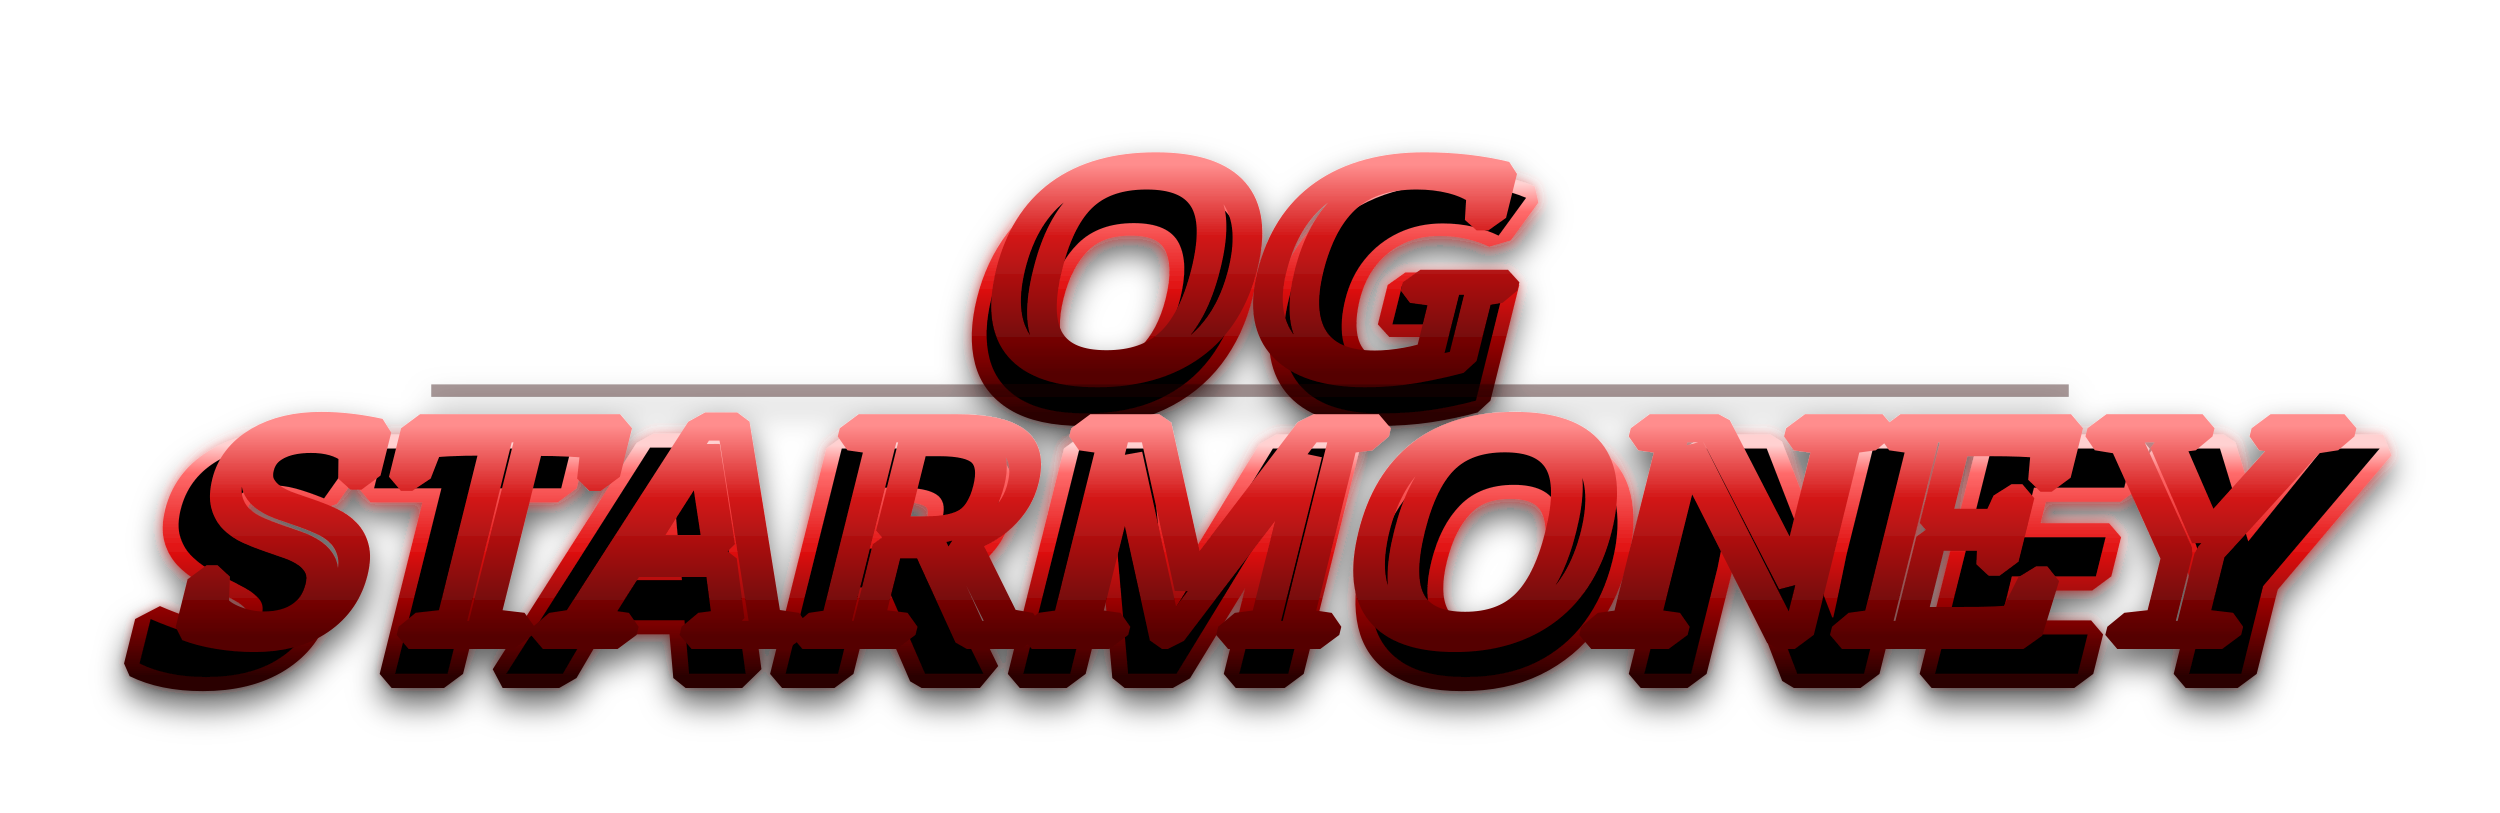
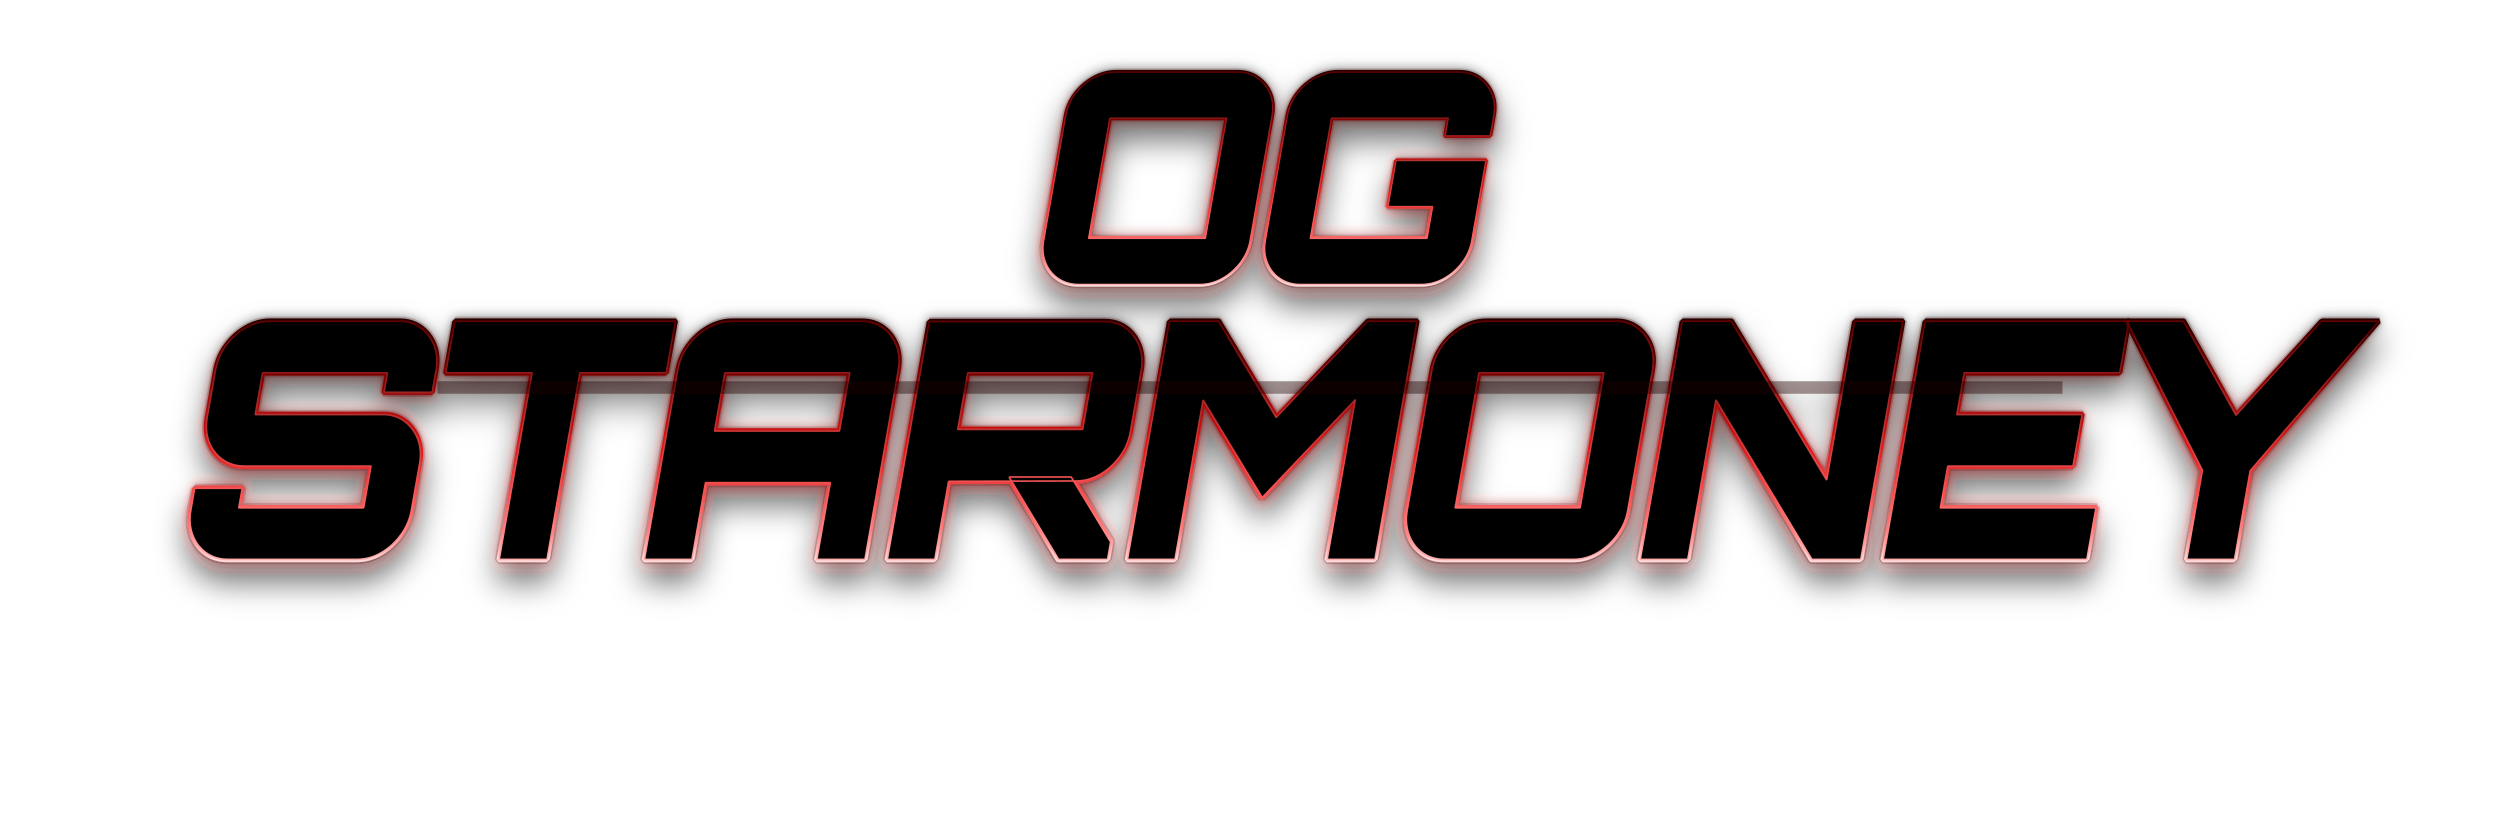
<svg xmlns="http://www.w3.org/2000/svg" width="1600" height="520" viewBox="0 0 1600 520" role="img" aria-labelledby="title desc">
  <defs>
    <linearGradient id="redStroke" x1="0%" y1="0%" x2="0%" y2="100%">
-       <stop offset="0%" stop-color="#ffd1d1" />
-       <stop offset="12%" stop-color="#ff6b6b" />
-       <stop offset="45%" stop-color="#e11212" />
-       <stop offset="78%" stop-color="#790000" />
-       <stop offset="100%" stop-color="#2a0000" />
+       <stop offset="0%" stop-color="#ffd9d9" />
+       <stop offset="12%" stop-color="#ff7b7b" />
+       <stop offset="48%" stop-color="#e01414" />
+       <stop offset="82%" stop-color="#6b0000" />
+       <stop offset="100%" stop-color="#260000" />
    </linearGradient>
    <linearGradient id="redInner" x1="0%" y1="0%" x2="0%" y2="100%">
-       <stop offset="0%" stop-color="#ff8d8d" />
-       <stop offset="34%" stop-color="#d31818" />
-       <stop offset="100%" stop-color="#540000" />
+       <stop offset="0%" stop-color="#ffb0b0" />
+       <stop offset="26%" stop-color="#ff5c5c" />
+       <stop offset="100%" stop-color="#650000" />
    </linearGradient>
-     <filter id="softShadow" x="-20%" y="-30%" width="140%" height="180%">
-       <feOffset dx="0" dy="10" result="off" />
+     <filter id="softShadow" x="-30%" y="-30%" width="160%" height="180%">
+       <feOffset dx="0" dy="12" result="off" />
      <feGaussianBlur in="off" stdDeviation="10" result="blur" />
-       <feColorMatrix in="blur" type="matrix" values="0 0 0 0 0                 0 0 0 0 0                 0 0 0 0 0                 0 0 0 .62 0" result="shadow" />
+       <feColorMatrix in="blur" type="matrix" values="0 0 0 0 0                 0 0 0 0 0                 0 0 0 0 0                 0 0 0 .56 0" result="shadow" />
      <feMerge>
        <feMergeNode in="shadow" />
        <feMergeNode in="SourceGraphic" />
      </feMerge>
    </filter>
-     <filter id="redGlow" x="-20%" y="-20%" width="140%" height="140%">
-       <feGaussianBlur stdDeviation="3.2" result="blur" />
-       <feColorMatrix in="blur" type="matrix" values="1 0 0 0 0                 0 0.2 0 0 0                 0 0 0.2 0 0                 0 0 0 .46 0" result="red" />
+     <filter id="redGlow" x="-30%" y="-30%" width="160%" height="160%">
+       <feGaussianBlur stdDeviation="3.4" result="blur" />
+       <feColorMatrix in="blur" type="matrix" values="1 0 0 0 0                 0 .18 0 0 0                 0 0 .18 0 0                 0 0 0 .46 0" result="red" />
      <feMerge>
        <feMergeNode in="red" />
        <feMergeNode in="SourceGraphic" />
      </feMerge>
    </filter>
-     <style>
-       .word {
-         font-family: Impact, "Arial Black", sans-serif;
-         font-weight: 900;
-         fill: #040404;
-         stroke: url(#redStroke);
-         paint-order: stroke fill;
-         stroke-linejoin: bevel;
-         letter-spacing: 5px;
-       }
-       .top {
-         font-size: 200px;
-         stroke-width: 16px;
-       }
-       .bottom {
-         font-size: 202px;
-         stroke-width: 18px;
-       }
-       .inner {
-         fill: none;
-         stroke: url(#redInner);
-         stroke-linejoin: bevel;
-       }
-     </style>
+     <g id="line-top">
+       <path d="M202 0Q162 0 128.0 20.0Q94 40 74.0 74.0Q54 108 54 148V572Q54 613 74.0 646.5Q94 680 128.0 700.0Q162 720 202 720H626Q666 720 699.5 700.0Q733 680 753.5 646.5Q774 613 774 572V148Q774 108 753.5 74.0Q733 40 699.5 20.0Q666 0 626 0ZM209 156H617Q617 156 617.0 156.0Q617 156 617 156V564Q617 564 617.0 564.0Q617 564 617 564H209Q209 564 209.0 564.0Q209 564 209 564V156Q209 156 209.0 156.0Q209 156 209 156Z" transform="translate(-142.562,0) scale(0.178,-0.178)" />
+       <path d="M204 0Q164 0 130.0 20.0Q96 40 76.0 74.0Q56 108 56 148V572Q56 613 76.0 646.5Q96 680 130.0 700.0Q164 720 204 720H627Q668 720 701.5 700.0Q735 680 755.5 646.5Q776 613 776 572V504H619V564Q619 564 619.0 564.0Q619 564 619 564H211Q211 564 211.0 564.0Q211 564 211 564V156Q211 156 211.0 156.0Q211 156 211 156H619Q619 156 619.0 156.0Q619 156 619 156V264H463V420H776V148Q776 108 755.5 74.0Q735 40 701.5 20.0Q668 0 627 0Z" transform="translate(-5.178,0) scale(0.178,-0.178)" />
+     </g>
+     <g id="line-bottom">
+       <path d="M202 0Q162 0 128.0 20.0Q94 40 74.0 74.0Q54 108 54 148V215H209V156Q209 156 209.0 156.0Q209 156 209 156H617Q617 156 617.0 156.0Q617 156 617 156V282Q617 282 617.0 282.0Q617 282 617 282H202Q162 282 128.0 302.0Q94 322 74.0 355.5Q54 389 54 430V572Q54 613 74.0 646.5Q94 680 128.0 700.0Q162 720 202 720H626Q666 720 699.5 700.0Q733 680 753.5 646.5Q774 613 774 572V505H617V564Q617 564 617.0 564.0Q617 564 617 564H209Q209 564 209.0 564.0Q209 564 209 564V438Q209 438 209.0 438.0Q209 438 209 438H626Q666 438 699.5 418.0Q733 398 753.5 364.5Q774 331 774 290V148Q774 108 753.5 74.0Q733 40 699.5 20.0Q666 0 626 0Z" transform="translate(-693.984,0) scale(0.196,-0.196)" />
+       <path d="M302 0V564H20V720H740V564H458V0Z" transform="translate(-539.696,0) scale(0.196,-0.196)" />
+       <path d="M58 0V572Q58 613 78.0 646.5Q98 680 132.0 700.0Q166 720 206 720H629Q670 720 703.5 700.0Q737 680 757.5 646.5Q778 613 778 572V0H621V232H213V0H58ZM213 388H621V564Q621 564 621.0 564.0Q621 564 621 564H213Q213 564 213.0 564.0Q213 564 213 564V388Z" transform="translate(-398.932,0) scale(0.196,-0.196)" />
+       <path d="M615 0 406 249H609L775 53V0ZM56 0V719H627Q668 719 701.5 699.0Q735 679 755.5 645.0Q776 611 776 571V385Q776 345 755.5 311.0Q735 277 701.5 257.0Q668 237 627 237L211 236V0ZM211 393H619Q619 393 619.0 393.0Q619 393 619 393V564Q619 564 619.0 564.0Q619 564 619 564H211Q211 564 211.0 564.0Q211 564 211 564V393Q211 393 211.0 393.0Q211 393 211 393Z" transform="translate(-243.076,0) scale(0.196,-0.196)" />
+       <path d="M56 0V720H216L460 429L703 720H864V0H708V483L460 187L211 482V0Z" transform="translate(-89.376,0) scale(0.196,-0.196)" />
+       <path d="M202 0Q162 0 128.0 20.0Q94 40 74.0 74.0Q54 108 54 148V572Q54 613 74.0 646.5Q94 680 128.0 700.0Q162 720 202 720H626Q666 720 699.5 700.0Q733 680 753.5 646.5Q774 613 774 572V148Q774 108 753.5 74.0Q733 40 699.5 20.0Q666 0 626 0ZM209 156H617Q617 156 617.0 156.0Q617 156 617 156V564Q617 564 617.0 564.0Q617 564 617 564H209Q209 564 209.0 564.0Q209 564 209 564V156Q209 156 209.0 156.0Q209 156 209 156Z" transform="translate(84.512,0) scale(0.196,-0.196)" />
+       <path d="M56 0V720H216L619 240V720H776V0H616L211 482V0Z" transform="translate(238.800,0) scale(0.196,-0.196)" />
+       <path d="M58 0V720H723V564H215V438H624V282H215V156H723V0Z" transform="translate(393.872,0) scale(0.196,-0.196)" />
+       <path d="M324 0V269L-9 720H176L402 436L627 720H814L480 268V0Z" transform="translate(536.008,0) scale(0.196,-0.196)" />
+     </g>
  </defs>
  <g filter="url(#softShadow)">
-     <g transform="translate(800 192) skewX(-14) scale(1.16 1)">
-       <text class="word top" text-anchor="middle" dominant-baseline="middle" filter="url(#redGlow)">OG</text>
-       <text class="inner top" text-anchor="middle" dominant-baseline="middle" stroke-width="4.5">OG</text>
+     <g transform="translate(800 182) skewX(-10) scale(1.03 1.06)">
+       <use href="#line-top" fill="#ff3d3d" stroke="#5a0000" stroke-width="26" stroke-linejoin="bevel" opacity="0.16" />
+       <use href="#line-top" fill="#050505" stroke="url(#redStroke)" stroke-width="15" stroke-linejoin="bevel" paint-order="stroke fill" filter="url(#redGlow)" />
+       <use href="#line-top" fill="none" stroke="url(#redInner)" stroke-width="4.5" stroke-linejoin="bevel" opacity="0.95" />
    </g>
-     <g transform="translate(800 360) skewX(-14) scale(1.1 1)">
-       <text class="word bottom" text-anchor="middle" dominant-baseline="middle" filter="url(#redGlow)">STARMONEY</text>
-       <text class="inner bottom" text-anchor="middle" dominant-baseline="middle" stroke-width="5.5">STARMONEY</text>
+     <g transform="translate(800 358) skewX(-10) scale(1.0 1.08)">
+       <use href="#line-bottom" fill="#ff3d3d" stroke="#5a0000" stroke-width="28" stroke-linejoin="bevel" opacity="0.18" />
+       <use href="#line-bottom" fill="#050505" stroke="url(#redStroke)" stroke-width="17" stroke-linejoin="bevel" paint-order="stroke fill" filter="url(#redGlow)" />
+       <use href="#line-bottom" fill="none" stroke="url(#redInner)" stroke-width="5.2" stroke-linejoin="bevel" opacity="0.95" />
    </g>
-     <g opacity=".4">
-       <path d="M352 232h896" stroke="url(#redInner)" stroke-width="6" stroke-linecap="square" />
-       <path d="M280 250h1040" stroke="#230000" stroke-width="8" stroke-linecap="square" />
+     <g opacity="0.42">
+       <path d="M350 230H1250" stroke="url(#redInner)" stroke-width="5" stroke-linecap="square" />
+       <path d="M284 248H1316" stroke="#230000" stroke-width="8" stroke-linecap="square" />
    </g>
  </g>
</svg>
